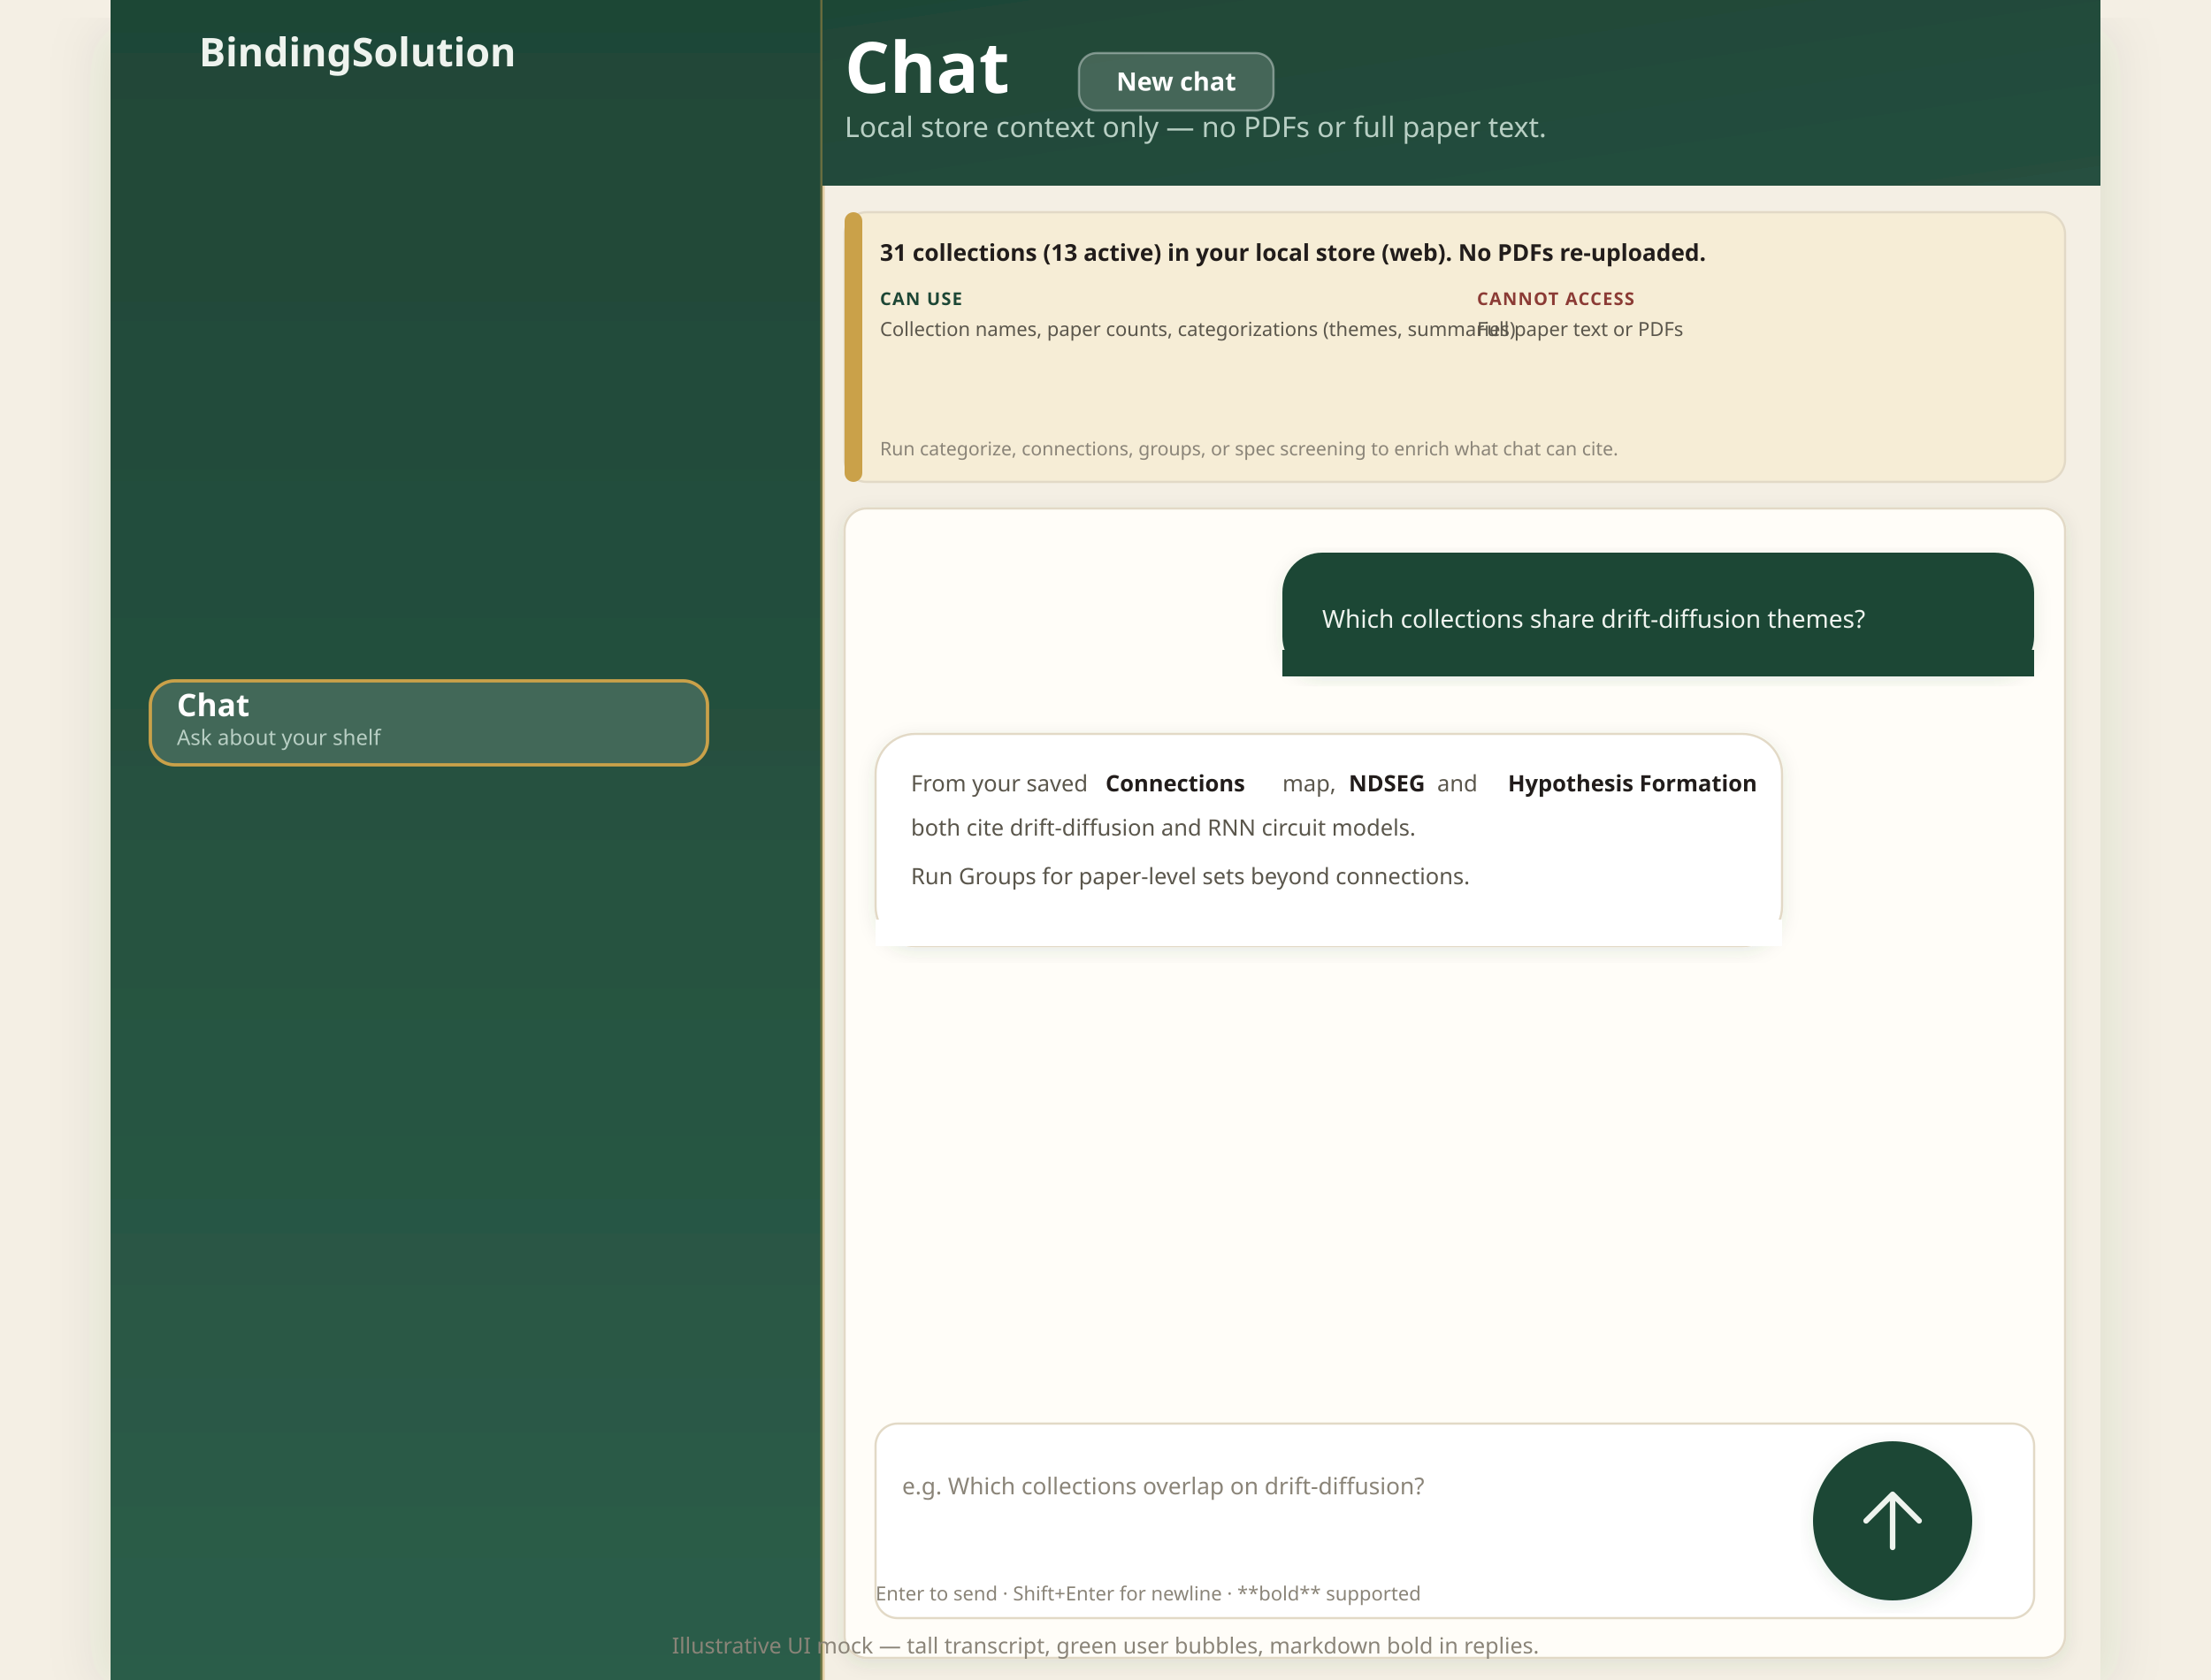
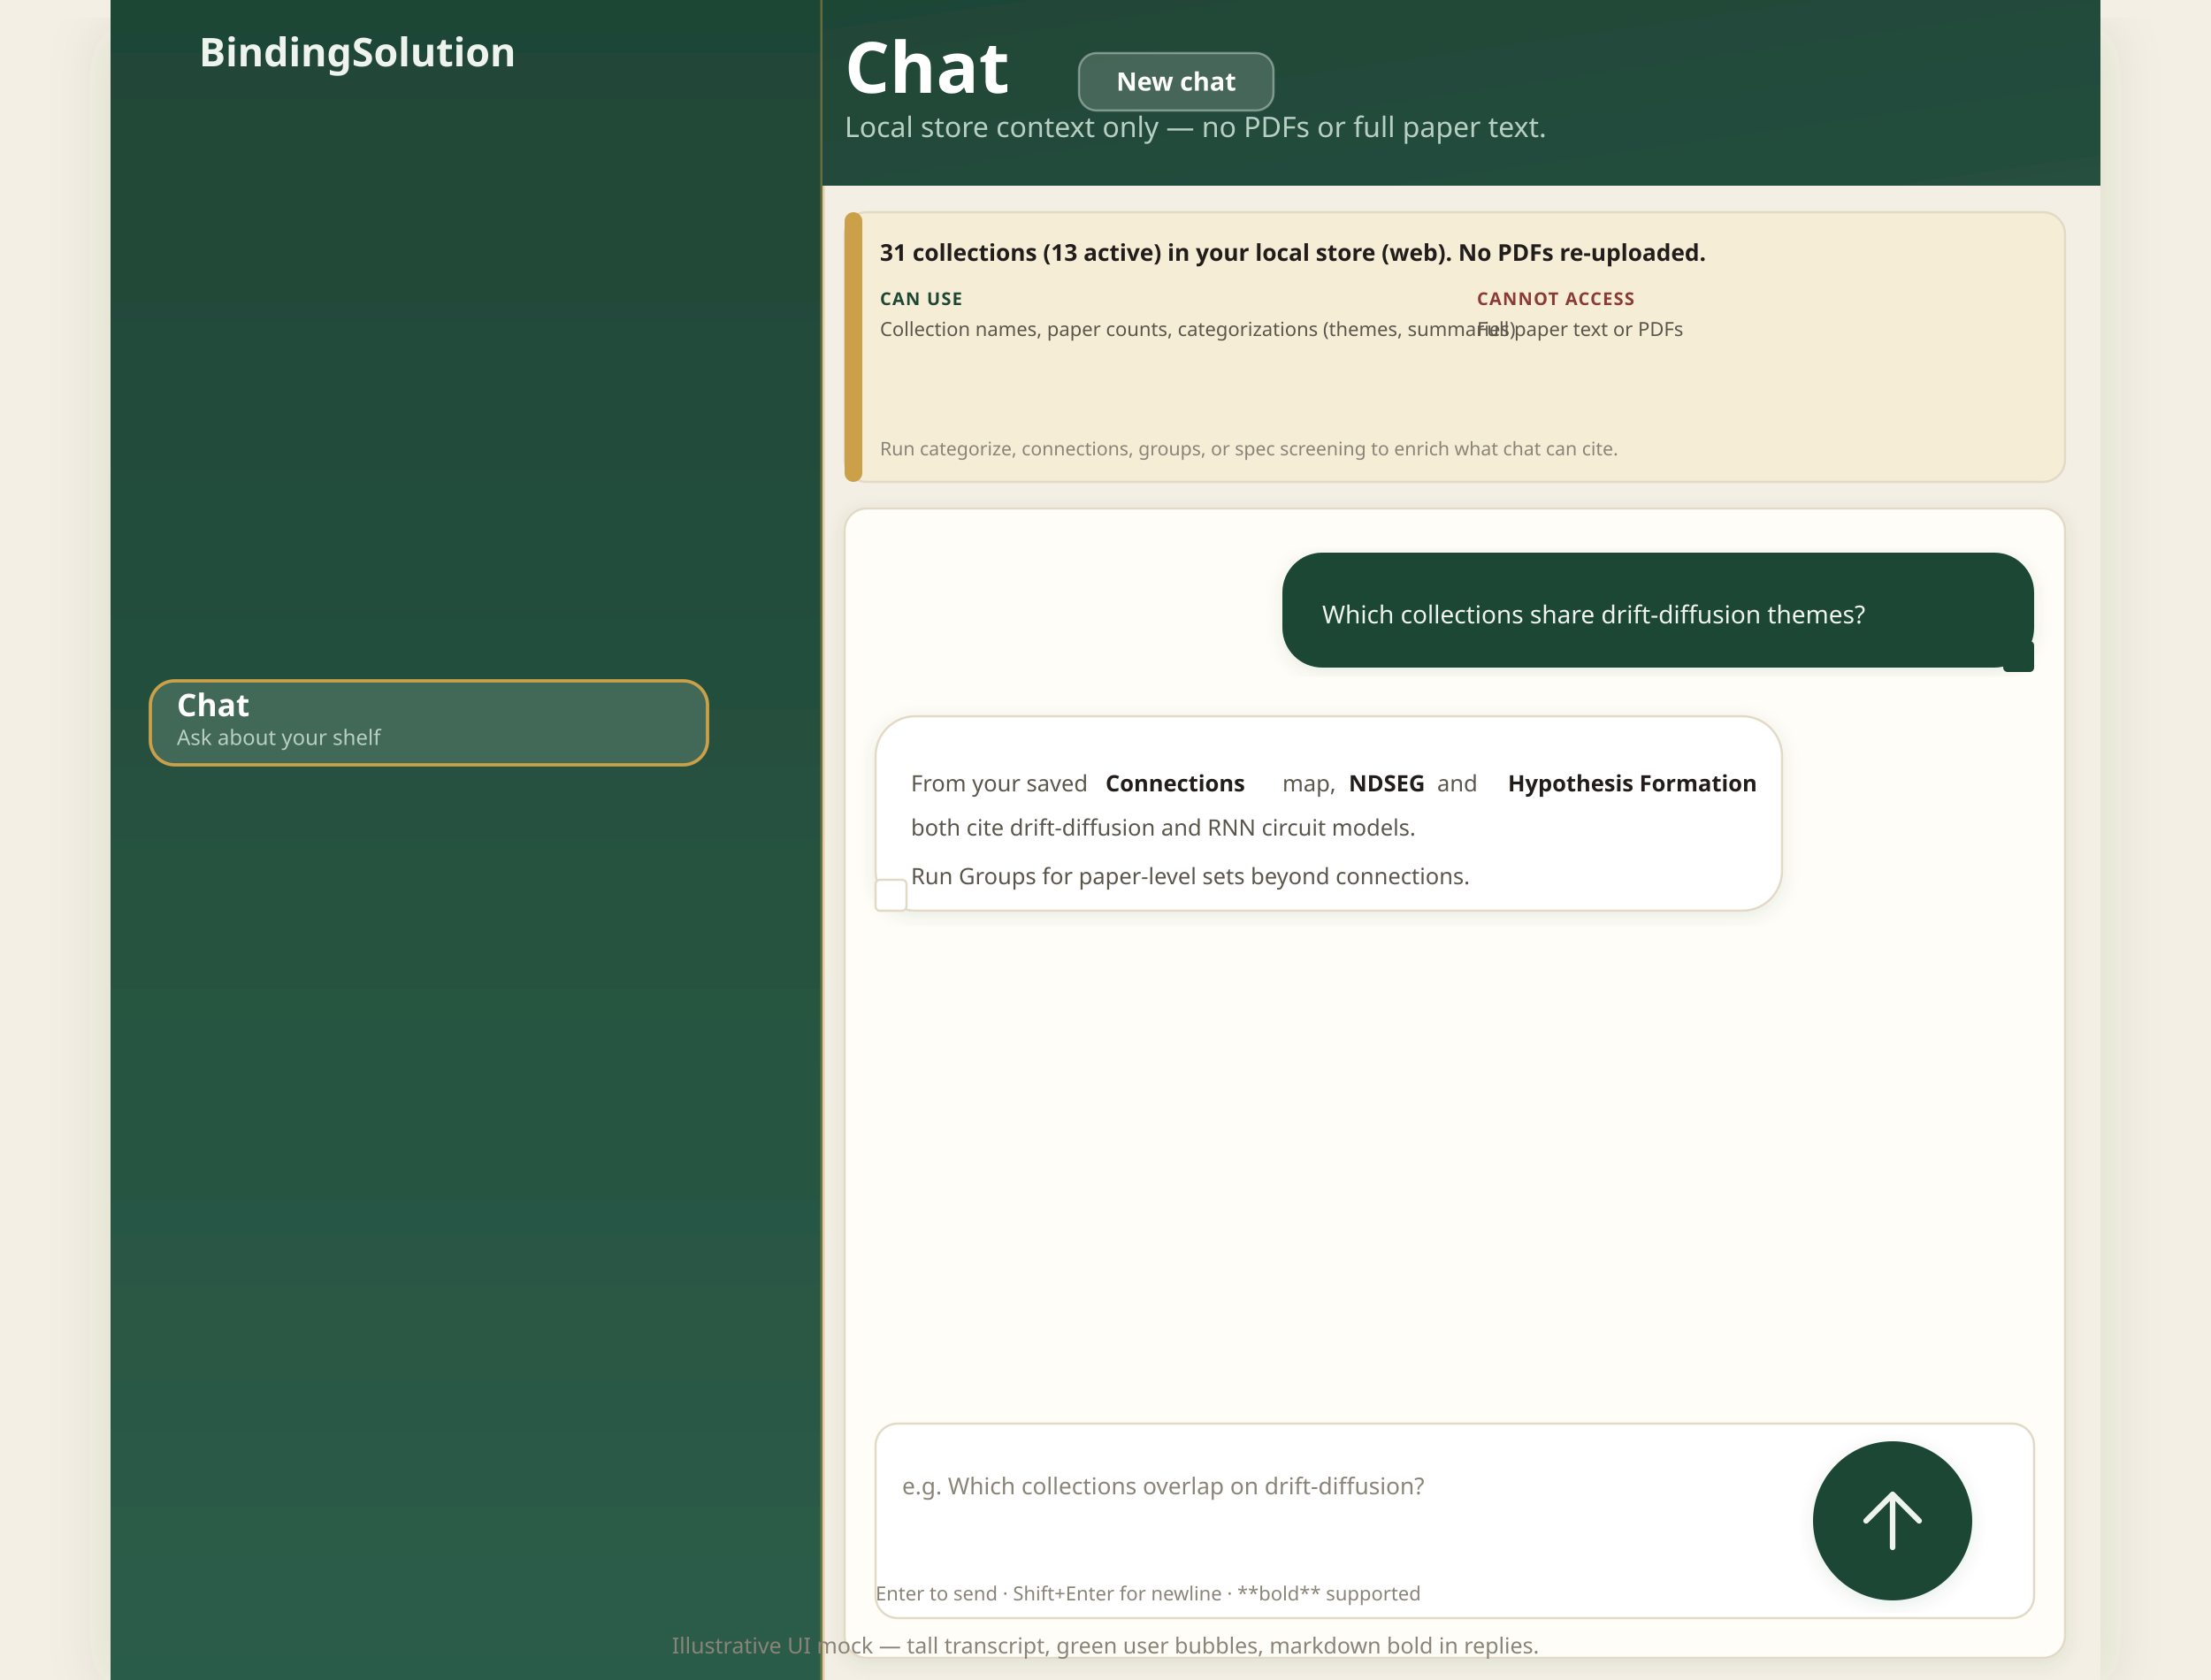
<svg xmlns="http://www.w3.org/2000/svg" viewBox="0 0 1000 760" width="1000" height="760" role="img" aria-label="Chat view with message bubbles, tall transcript, and send button">
  <defs>
    <linearGradient id="green" x1="0" y1="0" x2="0" y2="1">
      <stop offset="0" stop-color="#1f4636" />
      <stop offset="1" stop-color="#2c5d49" />
    </linearGradient>
    <linearGradient id="hero" x1="0" y1="0" x2="1" y2="1">
      <stop offset="0" stop-color="#1f4636" />
      <stop offset="1" stop-color="#254f3f" />
    </linearGradient>
    <filter id="shellShadow" x="-4%" y="-2%" width="108%" height="104%">
      <feDropShadow dx="0" dy="8" stdDeviation="14" flood-color="#1f4636" flood-opacity="0.12" />
    </filter>
    <filter id="shadow" x="-8%" y="-8%" width="116%" height="116%">
      <feDropShadow dx="0" dy="2" stdDeviation="4" flood-color="#1f4636" flood-opacity="0.1" />
    </filter>
  </defs>
  <rect width="1000" height="760" fill="#f4efe4" />
  <g filter="url(#shellShadow)">
    <rect x="50" y="0" width="900" height="760" fill="#f4efe4" />
    <rect x="50" y="0" width="322" height="760" fill="url(#green)" />
    <line x1="372" y1="0" x2="372" y2="760" stroke="#caa14a" stroke-width="2" stroke-opacity="0.42" />
    <g transform="translate(50, 0)">
      <text x="40" y="30" fill="#eef3ee" font-family="Montserrat, system-ui, sans-serif" font-size="17.9" font-weight="700">BindingSolution</text>
      <rect x="18" y="308" width="252" height="38" rx="11" fill="rgba(255,255,255,0.14)" stroke="#caa14a" stroke-width="1.5" />
      <text x="30" y="324" fill="#fff" font-family="system-ui, sans-serif" font-size="14.1" font-weight="600">Chat</text>
      <text x="30" y="337" fill="#b8cfc4" font-family="system-ui, sans-serif" font-size="9.6">Ask about your shelf</text>
    </g>
    <rect x="372" y="0" width="578" height="84" fill="url(#hero)" />
    <text x="382" y="42" fill="#fff" font-family="Montserrat, system-ui, sans-serif" font-size="32.0" font-weight="600">Chat</text>
    <text x="382" y="62" fill="#b8cfc4" font-family="system-ui, sans-serif" font-size="12.8">Local store context only — no PDFs or full paper text.</text>
    <rect x="488" y="24" width="88" height="26" rx="8" fill="rgba(255,255,255,0.16)" stroke="rgba(255,255,255,0.38)" />
    <text x="532" y="41" fill="#fff" font-family="system-ui, sans-serif" font-size="11.5" font-weight="600" text-anchor="middle">New chat</text>
    <g transform="translate(382, 96)">
      <rect x="0" y="0" width="552" height="122" rx="10" fill="#f6edd6" stroke="#e2d9c6" />
      <rect x="0" y="0" width="8" height="122" rx="4" fill="#caa14a" />
      <text x="16" y="22" fill="#211f1a" font-family="system-ui, sans-serif" font-size="10.5" font-weight="600">31 collections (13 active) in your local store (web). No PDFs re-uploaded.</text>
      <text x="16" y="42" fill="#1f4636" font-size="8" font-weight="700" font-family="system-ui, sans-serif" letter-spacing="0.5">CAN USE</text>
      <text x="16" y="56" fill="#5a564c" font-size="8.8" font-family="system-ui, sans-serif">Collection names, paper counts, categorizations (themes, summaries)</text>
      <text x="286" y="42" fill="#8b3a34" font-size="8" font-weight="700" font-family="system-ui, sans-serif" letter-spacing="0.5">CANNOT ACCESS</text>
      <text x="286" y="56" fill="#5a564c" font-size="8.8" font-family="system-ui, sans-serif">Full paper text or PDFs</text>
      <text x="16" y="110" fill="#8a8478" font-size="8.5" font-family="system-ui, sans-serif">Run categorize, connections, groups, or spec screening to enrich what chat can cite.</text>
      <rect x="0" y="134" width="552" height="520" rx="10" fill="#fffdf8" stroke="#e2d9c6" filter="url(#shadow)" />
-       <rect x="198" y="154" width="340" height="56" rx="18" ry="18" fill="#1f4636" filter="url(#shadow)" />
-       <rect x="198" y="198" width="340" height="12" rx="0" fill="#1f4636" />
-       <text x="216" y="188" fill="#eef3ee" font-size="11.2" font-family="system-ui, sans-serif">Which collections share drift-diffusion themes?</text>
-       <rect x="14" y="236" width="410" height="96" rx="18" ry="18" fill="#fff" stroke="#e2d9c6" filter="url(#shadow)" />
-       <rect x="14" y="320" width="410" height="12" rx="0" fill="#fff" stroke="#e2d9c6" stroke-width="0" />
+       <rect x="198" y="154" width="340" height="52" rx="18" fill="#1f4636" filter="url(#shadow)" />
+       <rect x="524" y="194" width="14" height="14" rx="2" fill="#1f4636" />
+       <text x="216" y="186" fill="#eef3ee" font-size="11.2" font-family="system-ui, sans-serif">Which collections share drift-diffusion themes?</text>
+       <rect x="14" y="228" width="410" height="88" rx="18" fill="#fff" stroke="#e2d9c6" filter="url(#shadow)" />
+       <rect x="14" y="302" width="14" height="14" rx="2" fill="#fff" stroke="#e2d9c6" />
      <text x="30" y="262" fill="#5a564c" font-size="10.2" font-family="system-ui, sans-serif">From your saved </text>
      <text x="118" y="262" fill="#211f1a" font-size="10.2" font-family="system-ui, sans-serif" font-weight="700">Connections</text>
      <text x="198" y="262" fill="#5a564c" font-size="10.2" font-family="system-ui, sans-serif"> map, </text>
      <text x="228" y="262" fill="#211f1a" font-size="10.2" font-family="system-ui, sans-serif" font-weight="700">NDSEG</text>
      <text x="268" y="262" fill="#5a564c" font-size="10.2" font-family="system-ui, sans-serif"> and </text>
      <text x="300" y="262" fill="#211f1a" font-size="10.2" font-family="system-ui, sans-serif" font-weight="700">Hypothesis Formation</text>
      <text x="30" y="282" fill="#5a564c" font-size="10.2" font-family="system-ui, sans-serif">both cite drift-diffusion and RNN circuit models.</text>
      <text x="30" y="304" fill="#5a564c" font-size="10.2" font-family="system-ui, sans-serif">Run Groups for paper-level sets beyond connections.</text>
      <rect x="14" y="548" width="524" height="88" rx="10" fill="#fff" stroke="#e2d9c6" />
      <text x="26" y="580" fill="#8a8478" font-size="10.5" font-family="system-ui, sans-serif">e.g. Which collections overlap on drift-diffusion?</text>
      <circle cx="474" cy="592" r="36" fill="#1f4636" filter="url(#shadow)" />
      <path d="M474 604 V580 M462 592 l12-12 12 12" fill="none" stroke="#eef3ee" stroke-width="2.5" stroke-linecap="round" stroke-linejoin="round" />
      <text x="14" y="628" fill="#8a8478" font-size="8.8" font-family="system-ui, sans-serif">Enter to send · Shift+Enter for newline · **bold** supported</text>
    </g>
  </g>
  <text x="500" y="748" fill="#8a8478" font-family="system-ui, sans-serif" font-size="10" text-anchor="middle">Illustrative UI mock — tall transcript, green user bubbles, markdown bold in replies.</text>
</svg>
